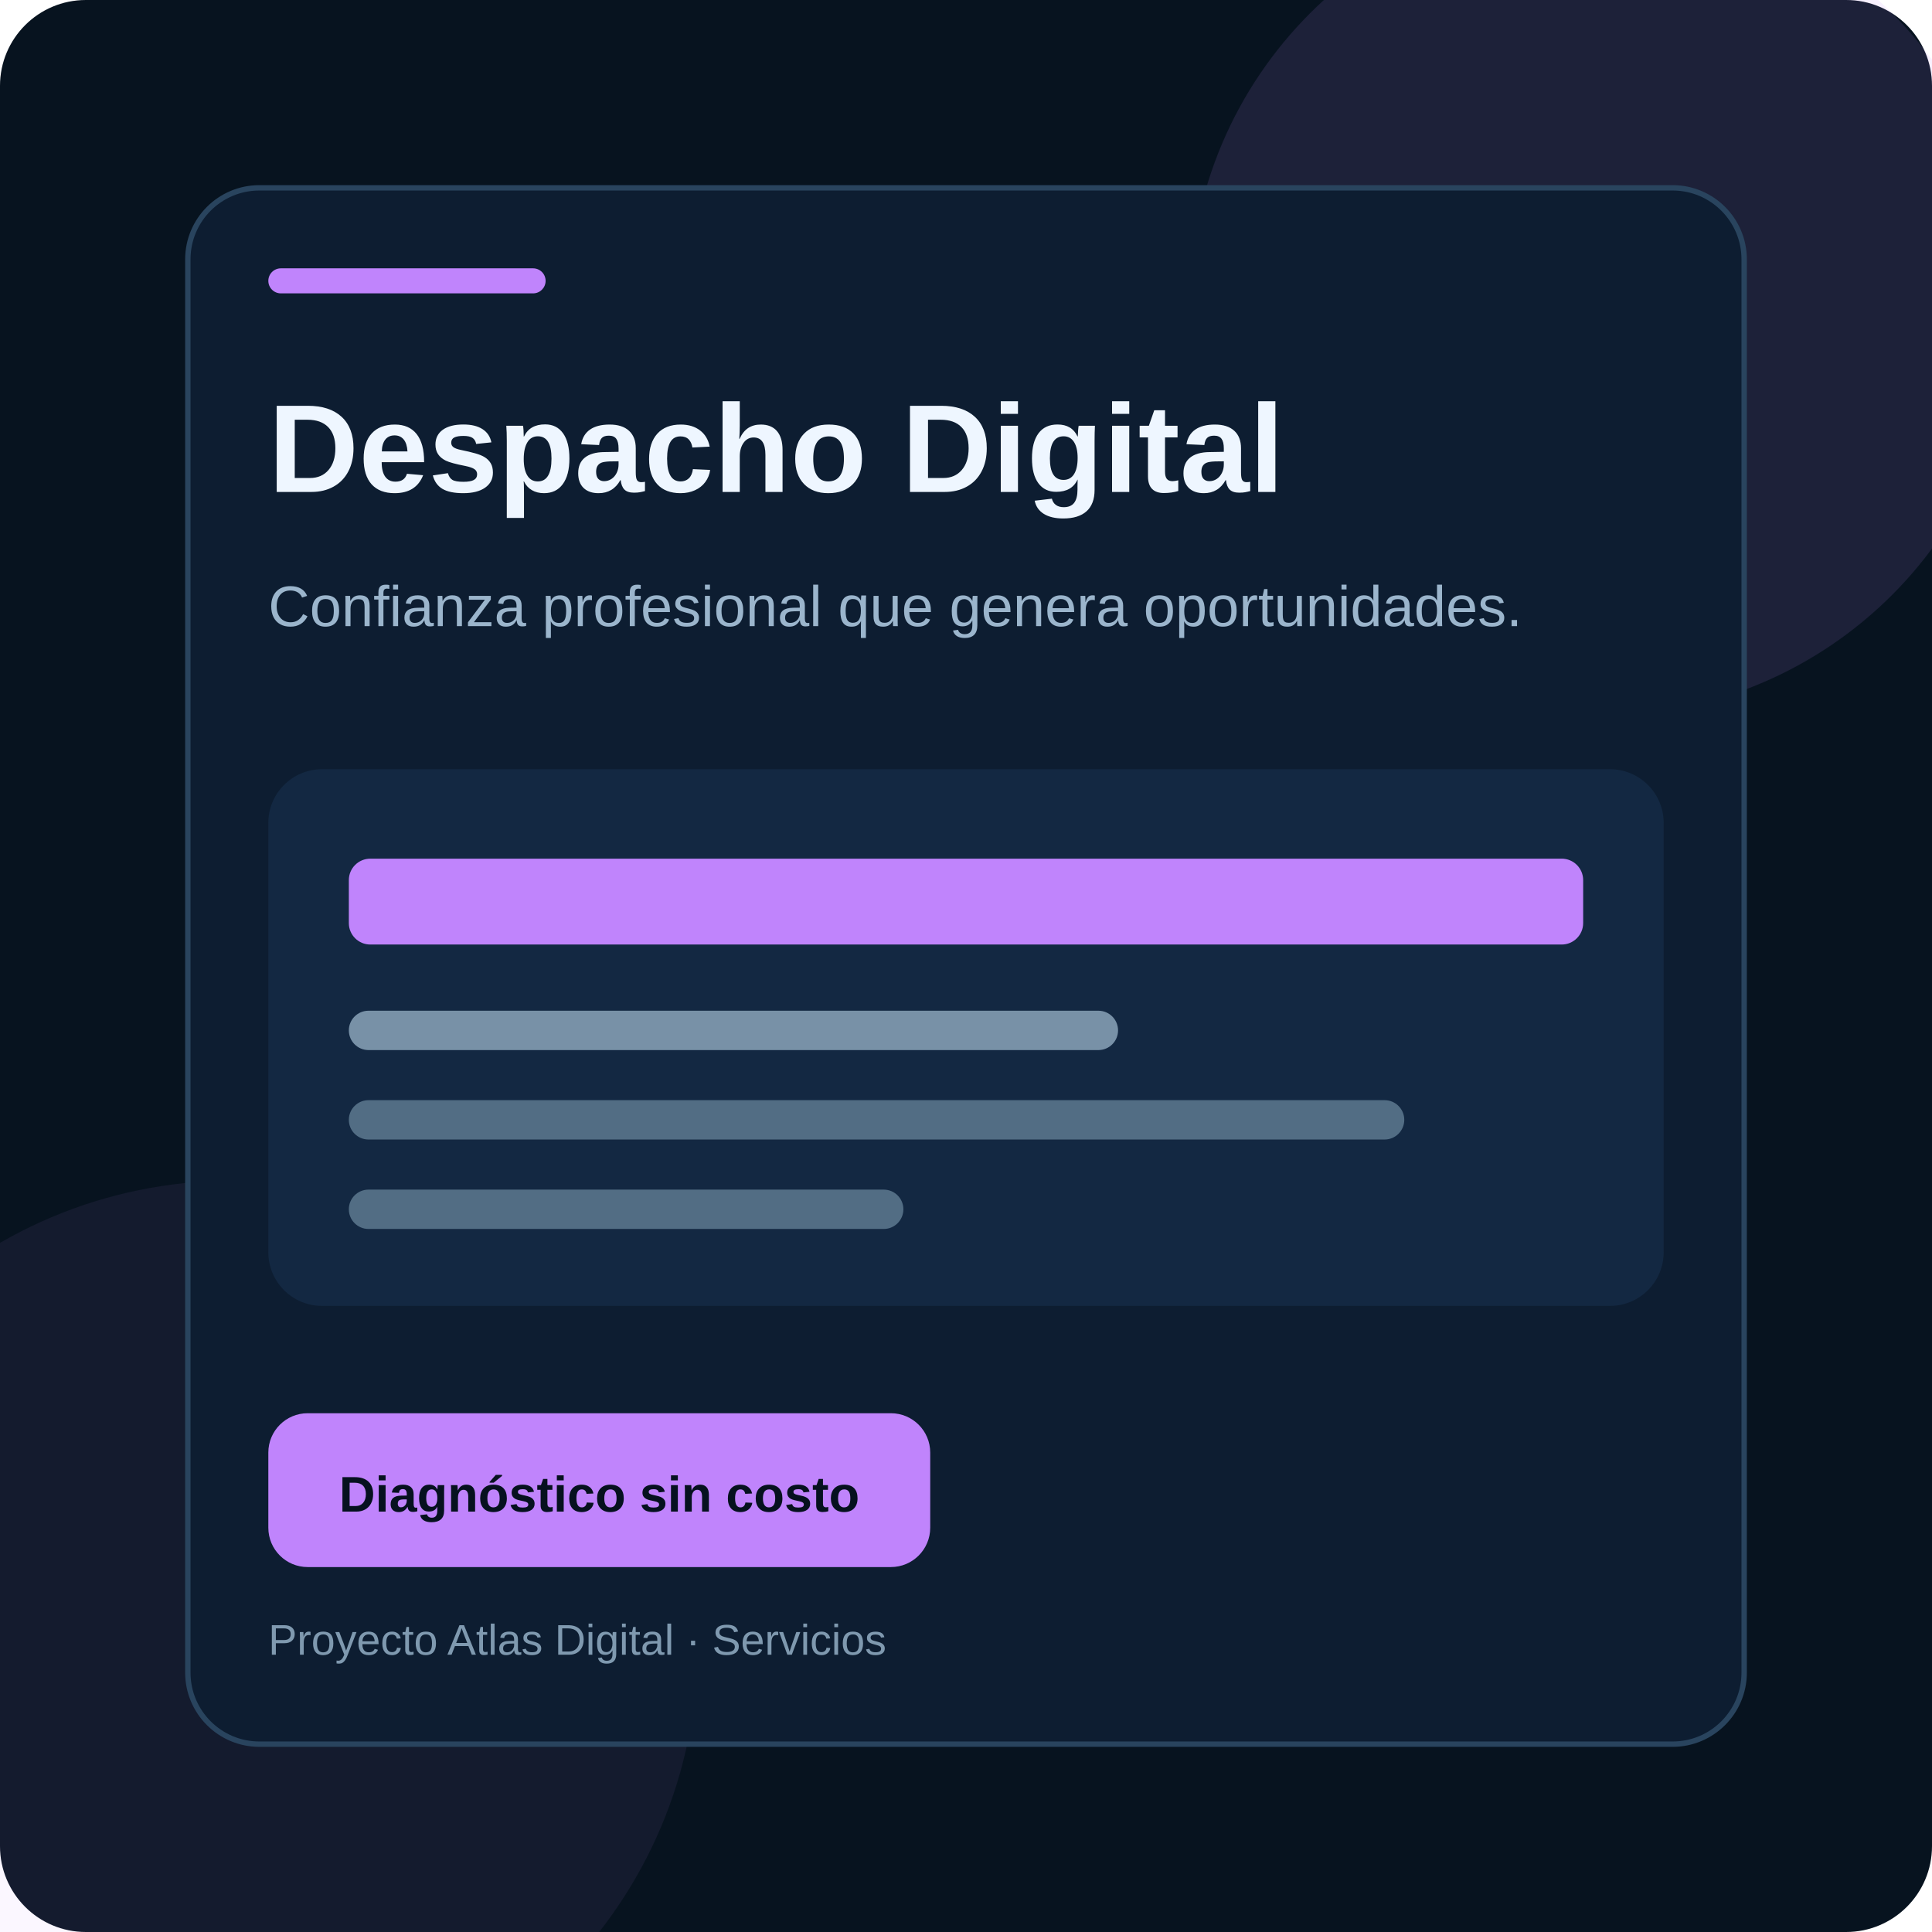
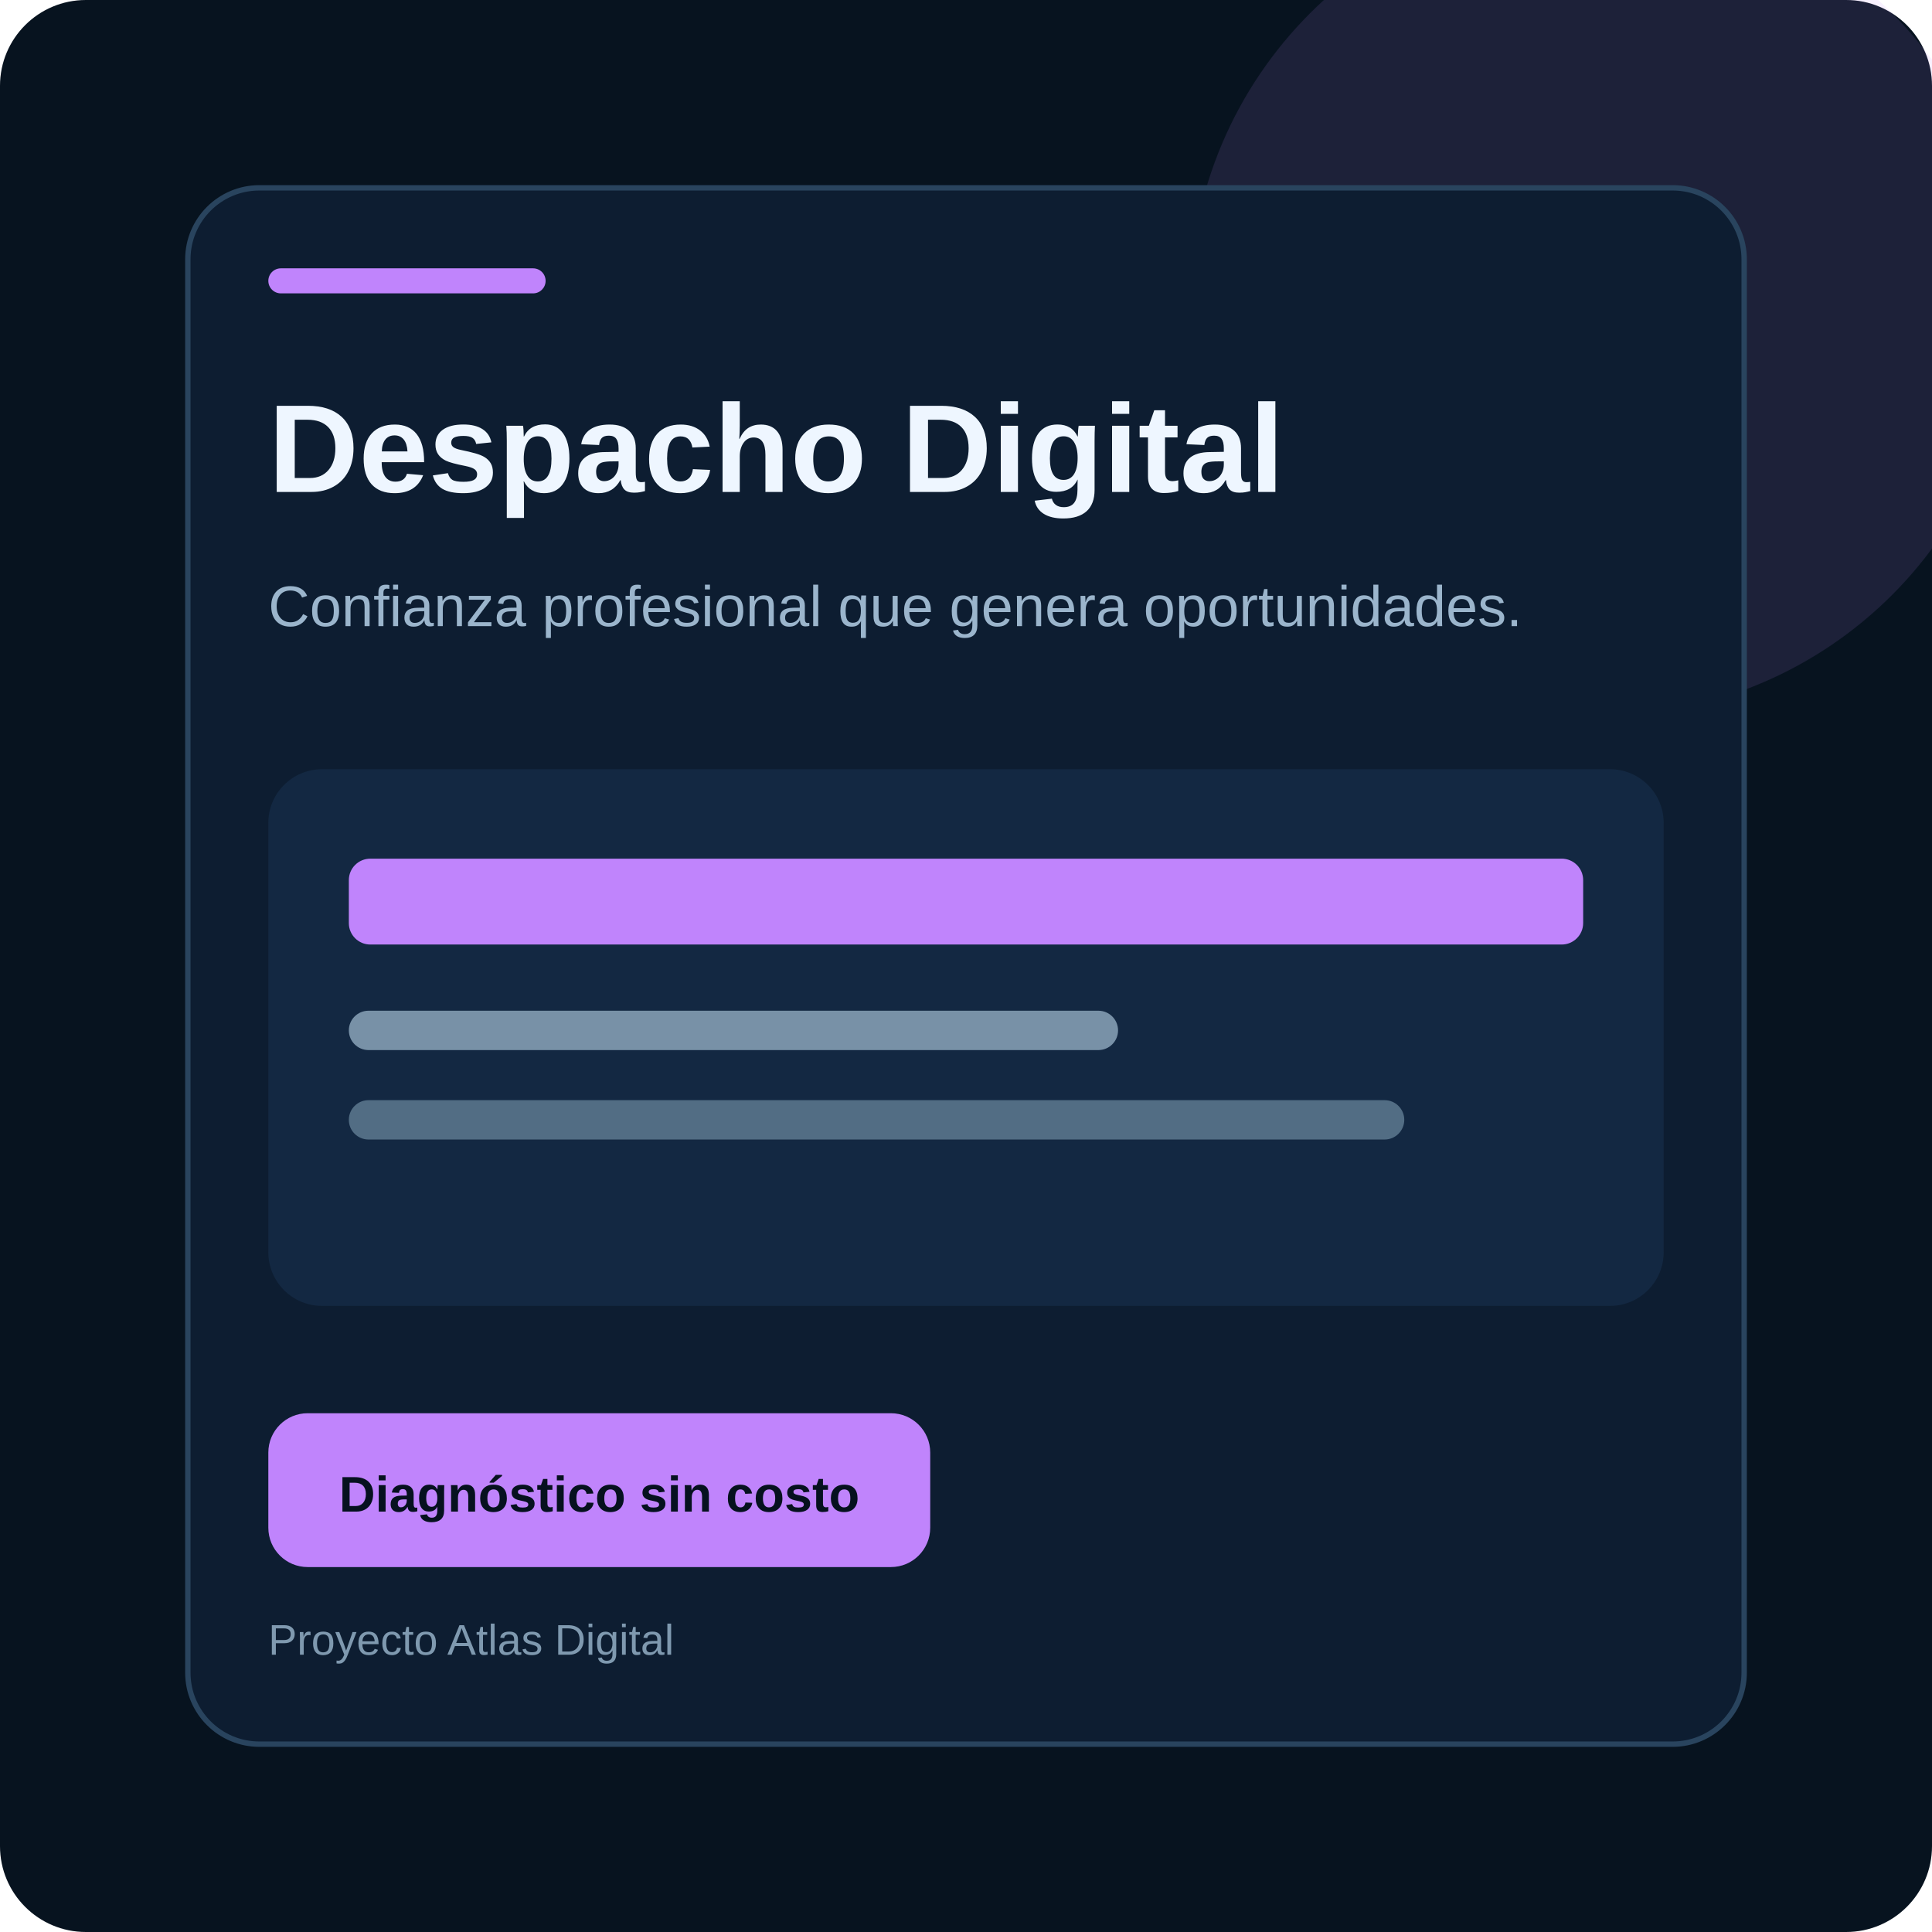
<svg xmlns="http://www.w3.org/2000/svg" viewBox="0 0 1080 1080">
  <rect width="1080" height="1080" rx="48" fill="#07131f" />
  <circle cx="895" cy="170" r="230" fill="#c084fc" opacity=".12" />
-   <circle cx="130" cy="920" r="260" fill="#c084fc" opacity=".07" />
  <rect x="105" y="105" width="870" height="870" rx="40" fill="#0d1d31" stroke="#29445e" stroke-width="3" />
  <rect x="150" y="150" width="155" height="14" rx="7" fill="#c084fc" />
  <text x="150" y="275" fill="#eef6ff" font-family="Arial" font-size="70" font-weight="700">Despacho Digital</text>
  <text x="150" y="350" fill="#9bb5cc" font-family="Arial" font-size="32">Confianza profesional que genera oportunidades.</text>
  <rect x="150" y="430" width="780" height="300" rx="30" fill="#132842" />
  <rect x="195" y="480" width="690" height="48" rx="12" fill="#c084fc" />
  <rect x="195" y="565" width="430" height="22" rx="11" fill="#7891a7" />
  <rect x="195" y="615" width="590" height="22" rx="11" fill="#526d84" />
-   <rect x="195" y="665" width="310" height="22" rx="11" fill="#526d84" />
  <rect x="150" y="790" width="370" height="86" rx="22" fill="#c084fc" />
  <text x="335" y="845" text-anchor="middle" fill="#06111f" font-family="Arial" font-size="28" font-weight="700">Diagnóstico sin costo</text>
-   <text x="150" y="925" fill="#7f99af" font-family="Arial" font-size="24">Proyecto Atlas Digital · Servicios</text>
+   <text x="150" y="925" fill="#7f99af" font-family="Arial" font-size="24">Proyecto Atlas Digital</text>
</svg>
